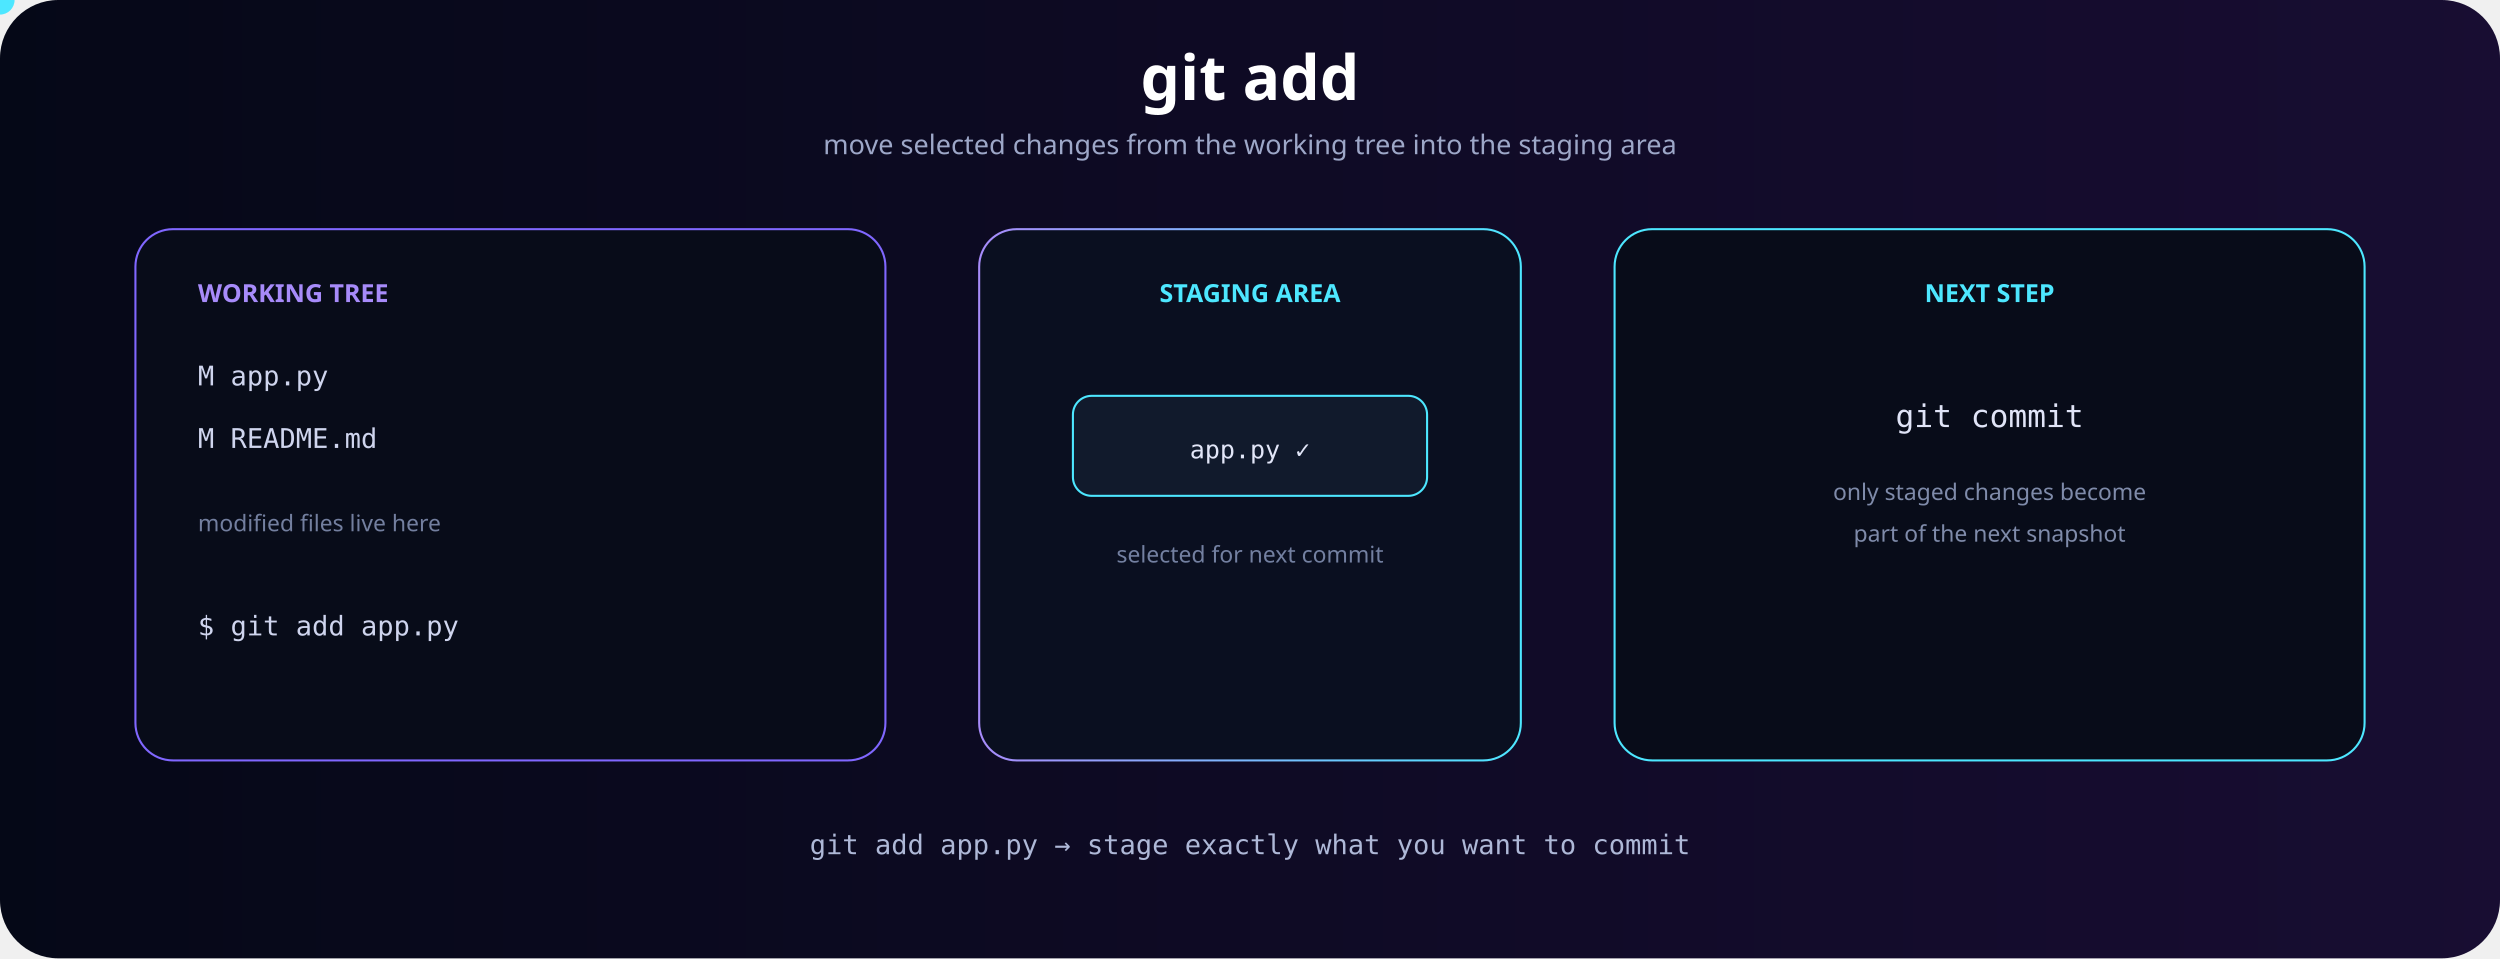
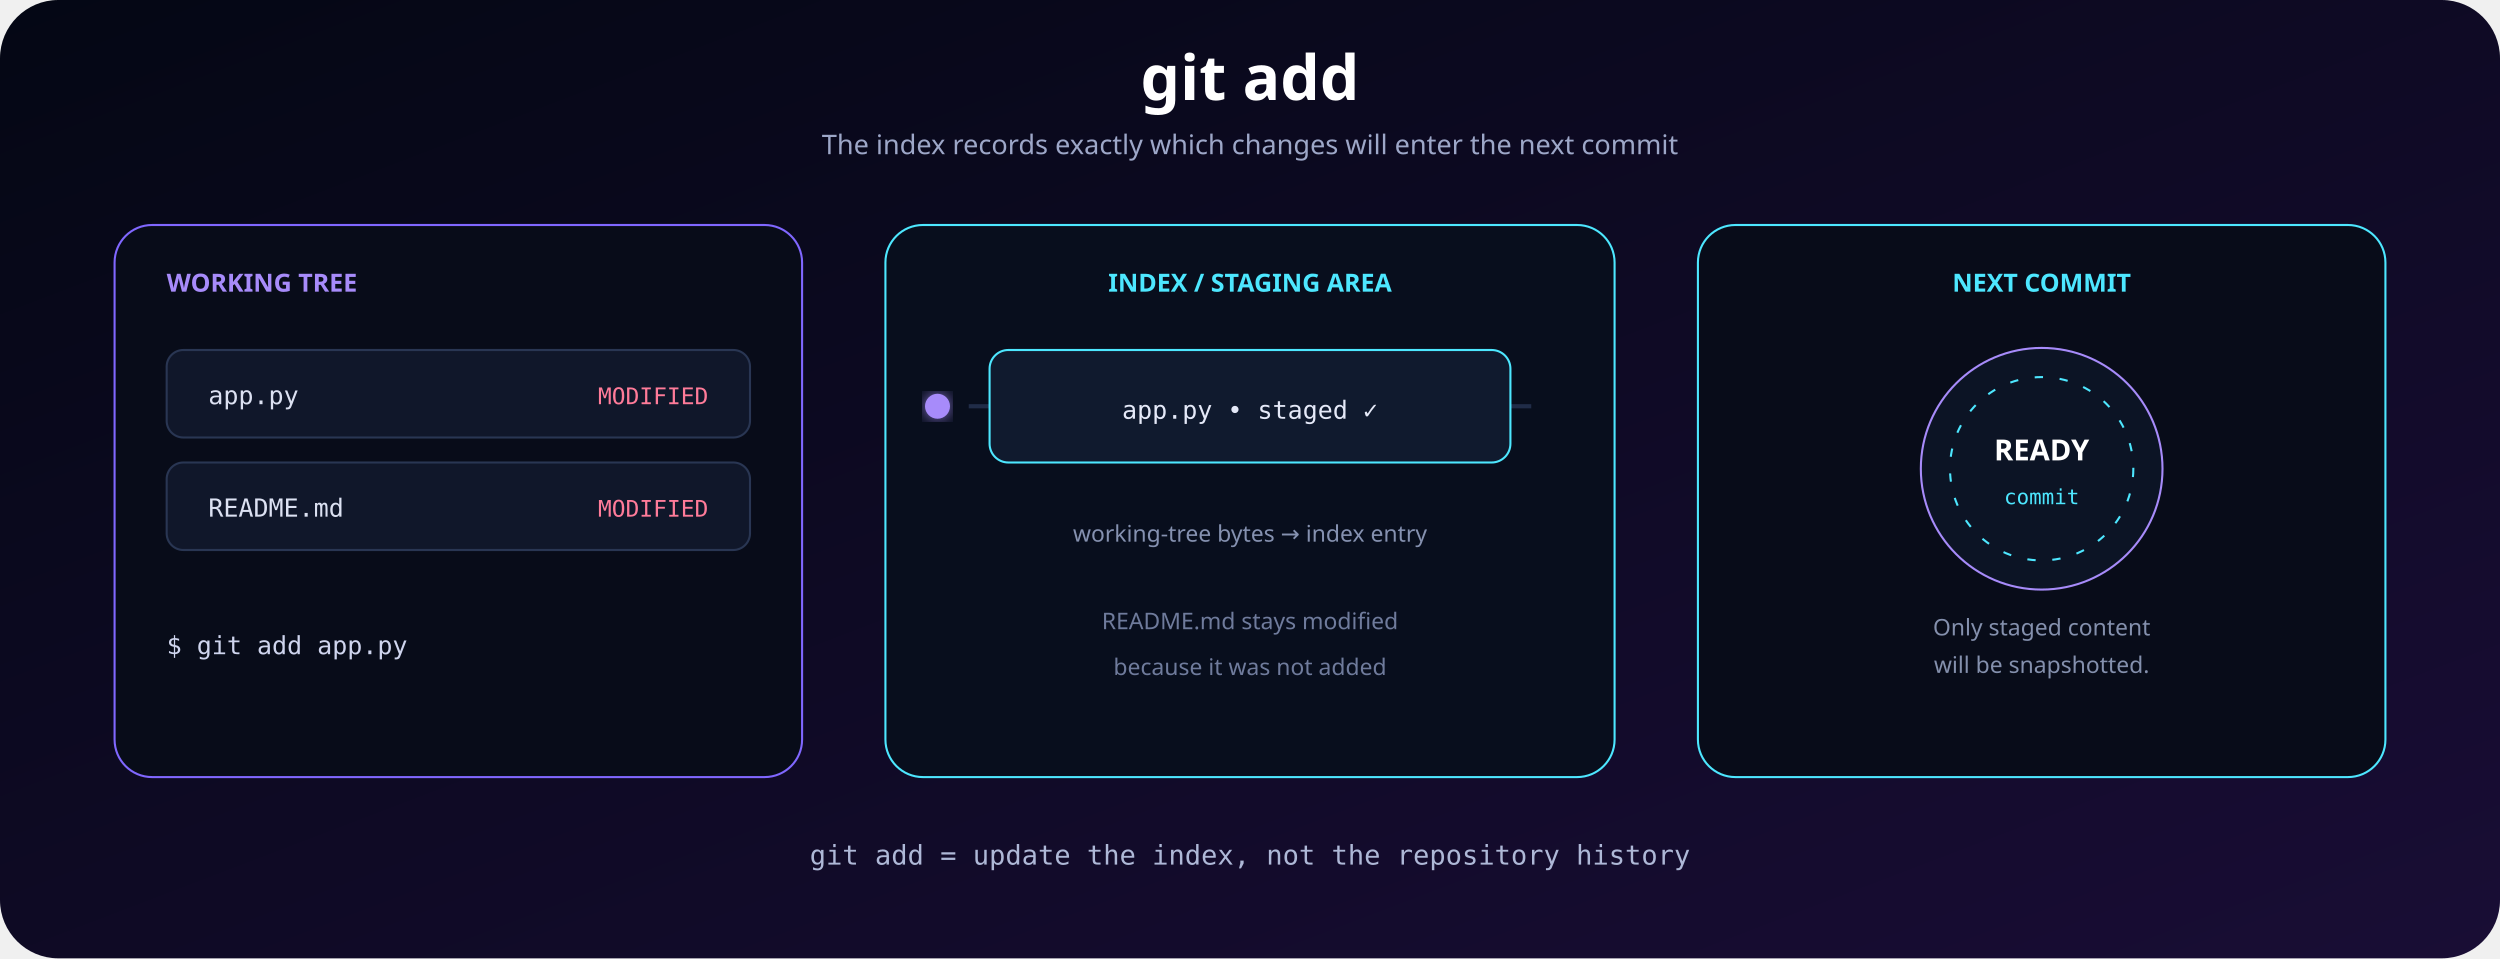
<svg xmlns="http://www.w3.org/2000/svg" viewBox="0 0 1200 460">
  <defs>
-     <linearGradient id="b">
-       <stop stop-color="#050817" />
-       <stop offset="1" stop-color="#180d32" />
+     <linearGradient id="b" x2="1" y2="1">
+       <stop stop-color="#040714" />
+       <stop offset="1" stop-color="#190d35" />
    </linearGradient>
-     <linearGradient id="g">
+     <linearGradient id="f">
      <stop stop-color="#a78bfa" />
      <stop offset="1" stop-color="#4de7ff" />
    </linearGradient>
+     <filter id="gl">
+       <feGaussianBlur stdDeviation="4" result="b" />
+       <feMerge>
+         <feMergeNode in="b" />
+         <feMergeNode in="SourceGraphic" />
+       </feMerge>
+     </filter>
  </defs>
  <rect width="1200" height="460" rx="28" fill="url(#b)" />
-   <text x="600" y="48" text-anchor="middle" fill="white" font-family="system-ui" font-size="30" font-weight="800">git add</text>
-   <text x="600" y="74" text-anchor="middle" fill="#9da7c8" font-family="system-ui" font-size="13">move selected changes from the working tree into the staging area</text>
-   <rect x="65" y="110" width="360" height="255" rx="18" fill="#080c19" stroke="#8067ff" />
-   <text x="95" y="145" fill="#a78bfa" font-family="system-ui" font-size="12" font-weight="800">WORKING TREE</text>
-   <text x="95" y="185" fill="#cfd5ee" font-family="monospace" font-size="13">M  app.py</text>
-   <text x="95" y="215" fill="#cfd5ee" font-family="monospace" font-size="13">M  README.md</text>
-   <text x="95" y="255" fill="#737f9f" font-family="system-ui" font-size="11">modified files live here</text>
-   <text x="95" y="305" fill="#cfd5ee" font-family="monospace" font-size="13">$ git add app.py</text>
-   <rect x="470" y="110" width="260" height="255" rx="18" fill="#0a0f20" stroke="url(#g)" />
-   <text x="600" y="145" text-anchor="middle" fill="#4de7ff" font-family="system-ui" font-size="12" font-weight="800">STAGING AREA</text>
-   <rect x="515" y="190" width="170" height="48" rx="9" fill="#111a2c" stroke="#4de7ff" />
-   <text x="600" y="220" text-anchor="middle" fill="#e2e6f8" font-family="monospace" font-size="12">app.py ✓</text>
-   <text x="600" y="270" text-anchor="middle" fill="#7380a1" font-family="system-ui" font-size="11">selected for next commit</text>
-   <g>
-     <path d="M425 200H470" stroke="url(#g)" stroke-width="3" stroke-dasharray="8 9" />
-     <circle r="7" fill="#4de7ff">
-       <animateMotion dur="1s" repeatCount="indefinite" path="M425 200H470" />
-     </circle>
-   </g>
-   <rect x="775" y="110" width="360" height="255" rx="18" fill="#080c19" stroke="#4de7ff" />
-   <text x="955" y="145" text-anchor="middle" fill="#4de7ff" font-family="system-ui" font-size="12" font-weight="800">NEXT STEP</text>
-   <text x="955" y="205" text-anchor="middle" fill="#e0e4f7" font-family="monospace" font-size="15">git commit</text>
-   <text x="955" y="240" text-anchor="middle" fill="#7f8baa" font-family="system-ui" font-size="11">only staged changes become</text>
-   <text x="955" y="260" text-anchor="middle" fill="#7f8baa" font-family="system-ui" font-size="11">part of the next snapshot</text>
-   <text x="600" y="410" text-anchor="middle" fill="#aeb8d7" font-family="monospace" font-size="13">git add app.py → stage exactly what you want to commit</text>
+   <text x="600" y="48" text-anchor="middle" fill="#fff" font-family="system-ui" font-size="30" font-weight="800">git add</text>
+   <text x="600" y="74" text-anchor="middle" fill="#9da7c8" font-family="system-ui" font-size="13">The index records exactly which changes will enter the next commit</text>
+   <rect x="55" y="108" width="330" height="265" rx="18" fill="#080c19" stroke="#8067ff" />
+   <text x="80" y="140" fill="#a78bfa" font-family="system-ui" font-size="12" font-weight="800">WORKING TREE</text>
+   <rect x="80" y="168" width="280" height="42" rx="8" fill="#10172a" stroke="#293653" />
+   <text x="100" y="194" fill="#dce1f2" font-family="monospace" font-size="12">app.py</text>
+   <text x="340" y="194" text-anchor="end" fill="#ff7b99" font-family="monospace" font-size="11">MODIFIED</text>
+   <rect x="80" y="222" width="280" height="42" rx="8" fill="#10172a" stroke="#293653" />
+   <text x="100" y="248" fill="#dce1f2" font-family="monospace" font-size="12">README.md</text>
+   <text x="340" y="248" text-anchor="end" fill="#ff7b99" font-family="monospace" font-size="11">MODIFIED</text>
+   <text x="80" y="314" fill="#cfd5ee" font-family="monospace" font-size="12">$ git add app.py</text>
+   <rect x="425" y="108" width="350" height="265" rx="18" fill="#080e1d" stroke="#4de7ff" />
+   <text x="600" y="140" text-anchor="middle" fill="#4de7ff" font-family="system-ui" font-size="12" font-weight="800">INDEX / STAGING AREA</text>
+   <path d="M465 195H735" stroke="#202c48" stroke-width="2" />
+   <rect x="475" y="168" width="250" height="54" rx="9" fill="#101a2e" stroke="#4de7ff" />
+   <text x="600" y="201" text-anchor="middle" fill="#e5e9f8" font-family="monospace" font-size="12">app.py  •  staged ✓</text>
+   <circle cx="450" cy="195" r="6" fill="#a78bfa" filter="url(#gl)">
+     <animate attributeName="cx" values="390;600;790;600;390" dur="2.2s" repeatCount="indefinite" />
+   </circle>
+   <path d="M390 195H600M600 195H790" stroke="url(#f)" stroke-width="2" stroke-dasharray="7 9">
+     <animate attributeName="stroke-dashoffset" from="0" to="-32" dur=".65s" repeatCount="indefinite" />
+   </path>
+   <text x="600" y="260" text-anchor="middle" fill="#8591b0" font-family="system-ui" font-size="11">working-tree bytes → index entry</text>
+   <text x="600" y="302" text-anchor="middle" fill="#6f7b9c" font-family="system-ui" font-size="11">README.md stays modified</text>
+   <text x="600" y="324" text-anchor="middle" fill="#6f7b9c" font-family="system-ui" font-size="11">because it was not added</text>
+   <rect x="815" y="108" width="330" height="265" rx="18" fill="#080c19" stroke="#4de7ff" />
+   <text x="980" y="140" text-anchor="middle" fill="#4de7ff" font-family="system-ui" font-size="12" font-weight="800">NEXT COMMIT</text>
+   <circle cx="980" cy="225" r="58" fill="#0c1425" stroke="#a78bfa" />
+   <circle cx="980" cy="225" r="44" fill="none" stroke="#4de7ff" stroke-dasharray="4 8">
+     <animateTransform attributeName="transform" type="rotate" from="0 980 225" to="360 980 225" dur="5s" repeatCount="indefinite" />
+   </circle>
+   <text x="980" y="221" text-anchor="middle" fill="#fff" font-family="system-ui" font-size="14" font-weight="800">READY</text>
+   <text x="980" y="242" text-anchor="middle" fill="#4de7ff" font-family="monospace" font-size="10">commit</text>
+   <text x="980" y="305" text-anchor="middle" fill="#8490ad" font-family="system-ui" font-size="11">Only staged content</text>
+   <text x="980" y="323" text-anchor="middle" fill="#8490ad" font-family="system-ui" font-size="11">will be snapshotted.</text>
+   <text x="600" y="415" text-anchor="middle" fill="#aeb8d7" font-family="monospace" font-size="13">git add = update the index, not the repository history</text>
</svg>
